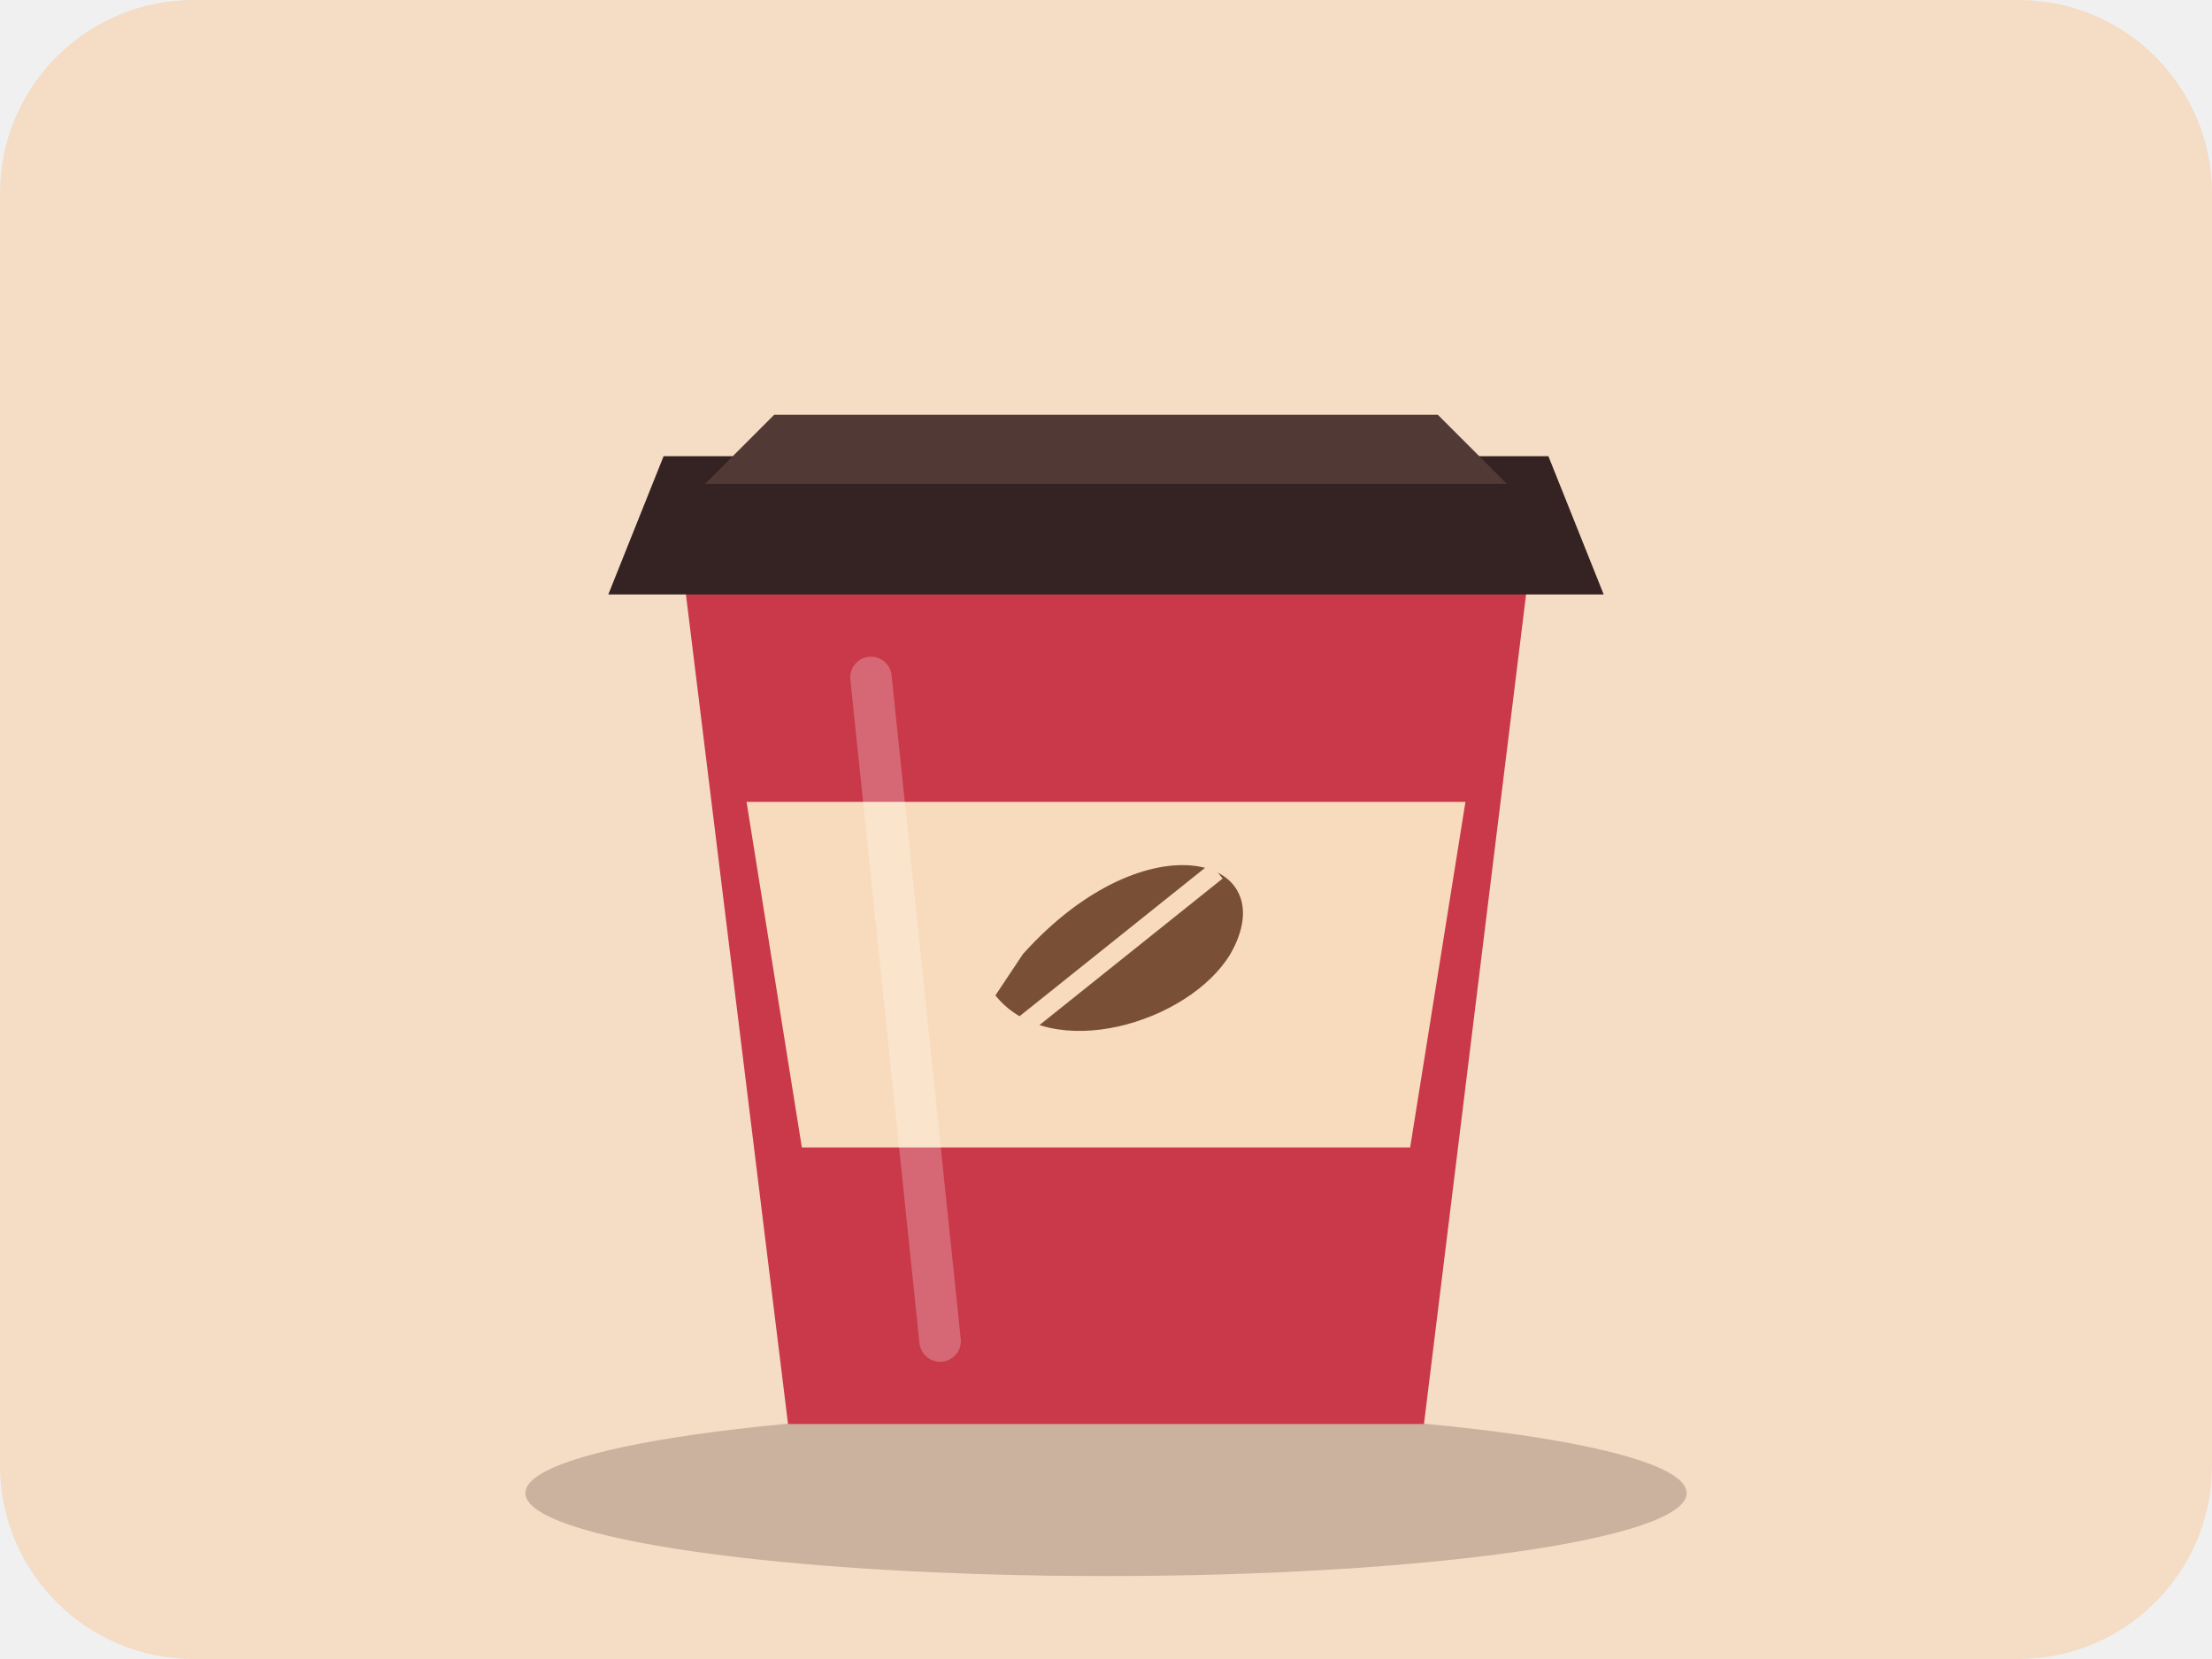
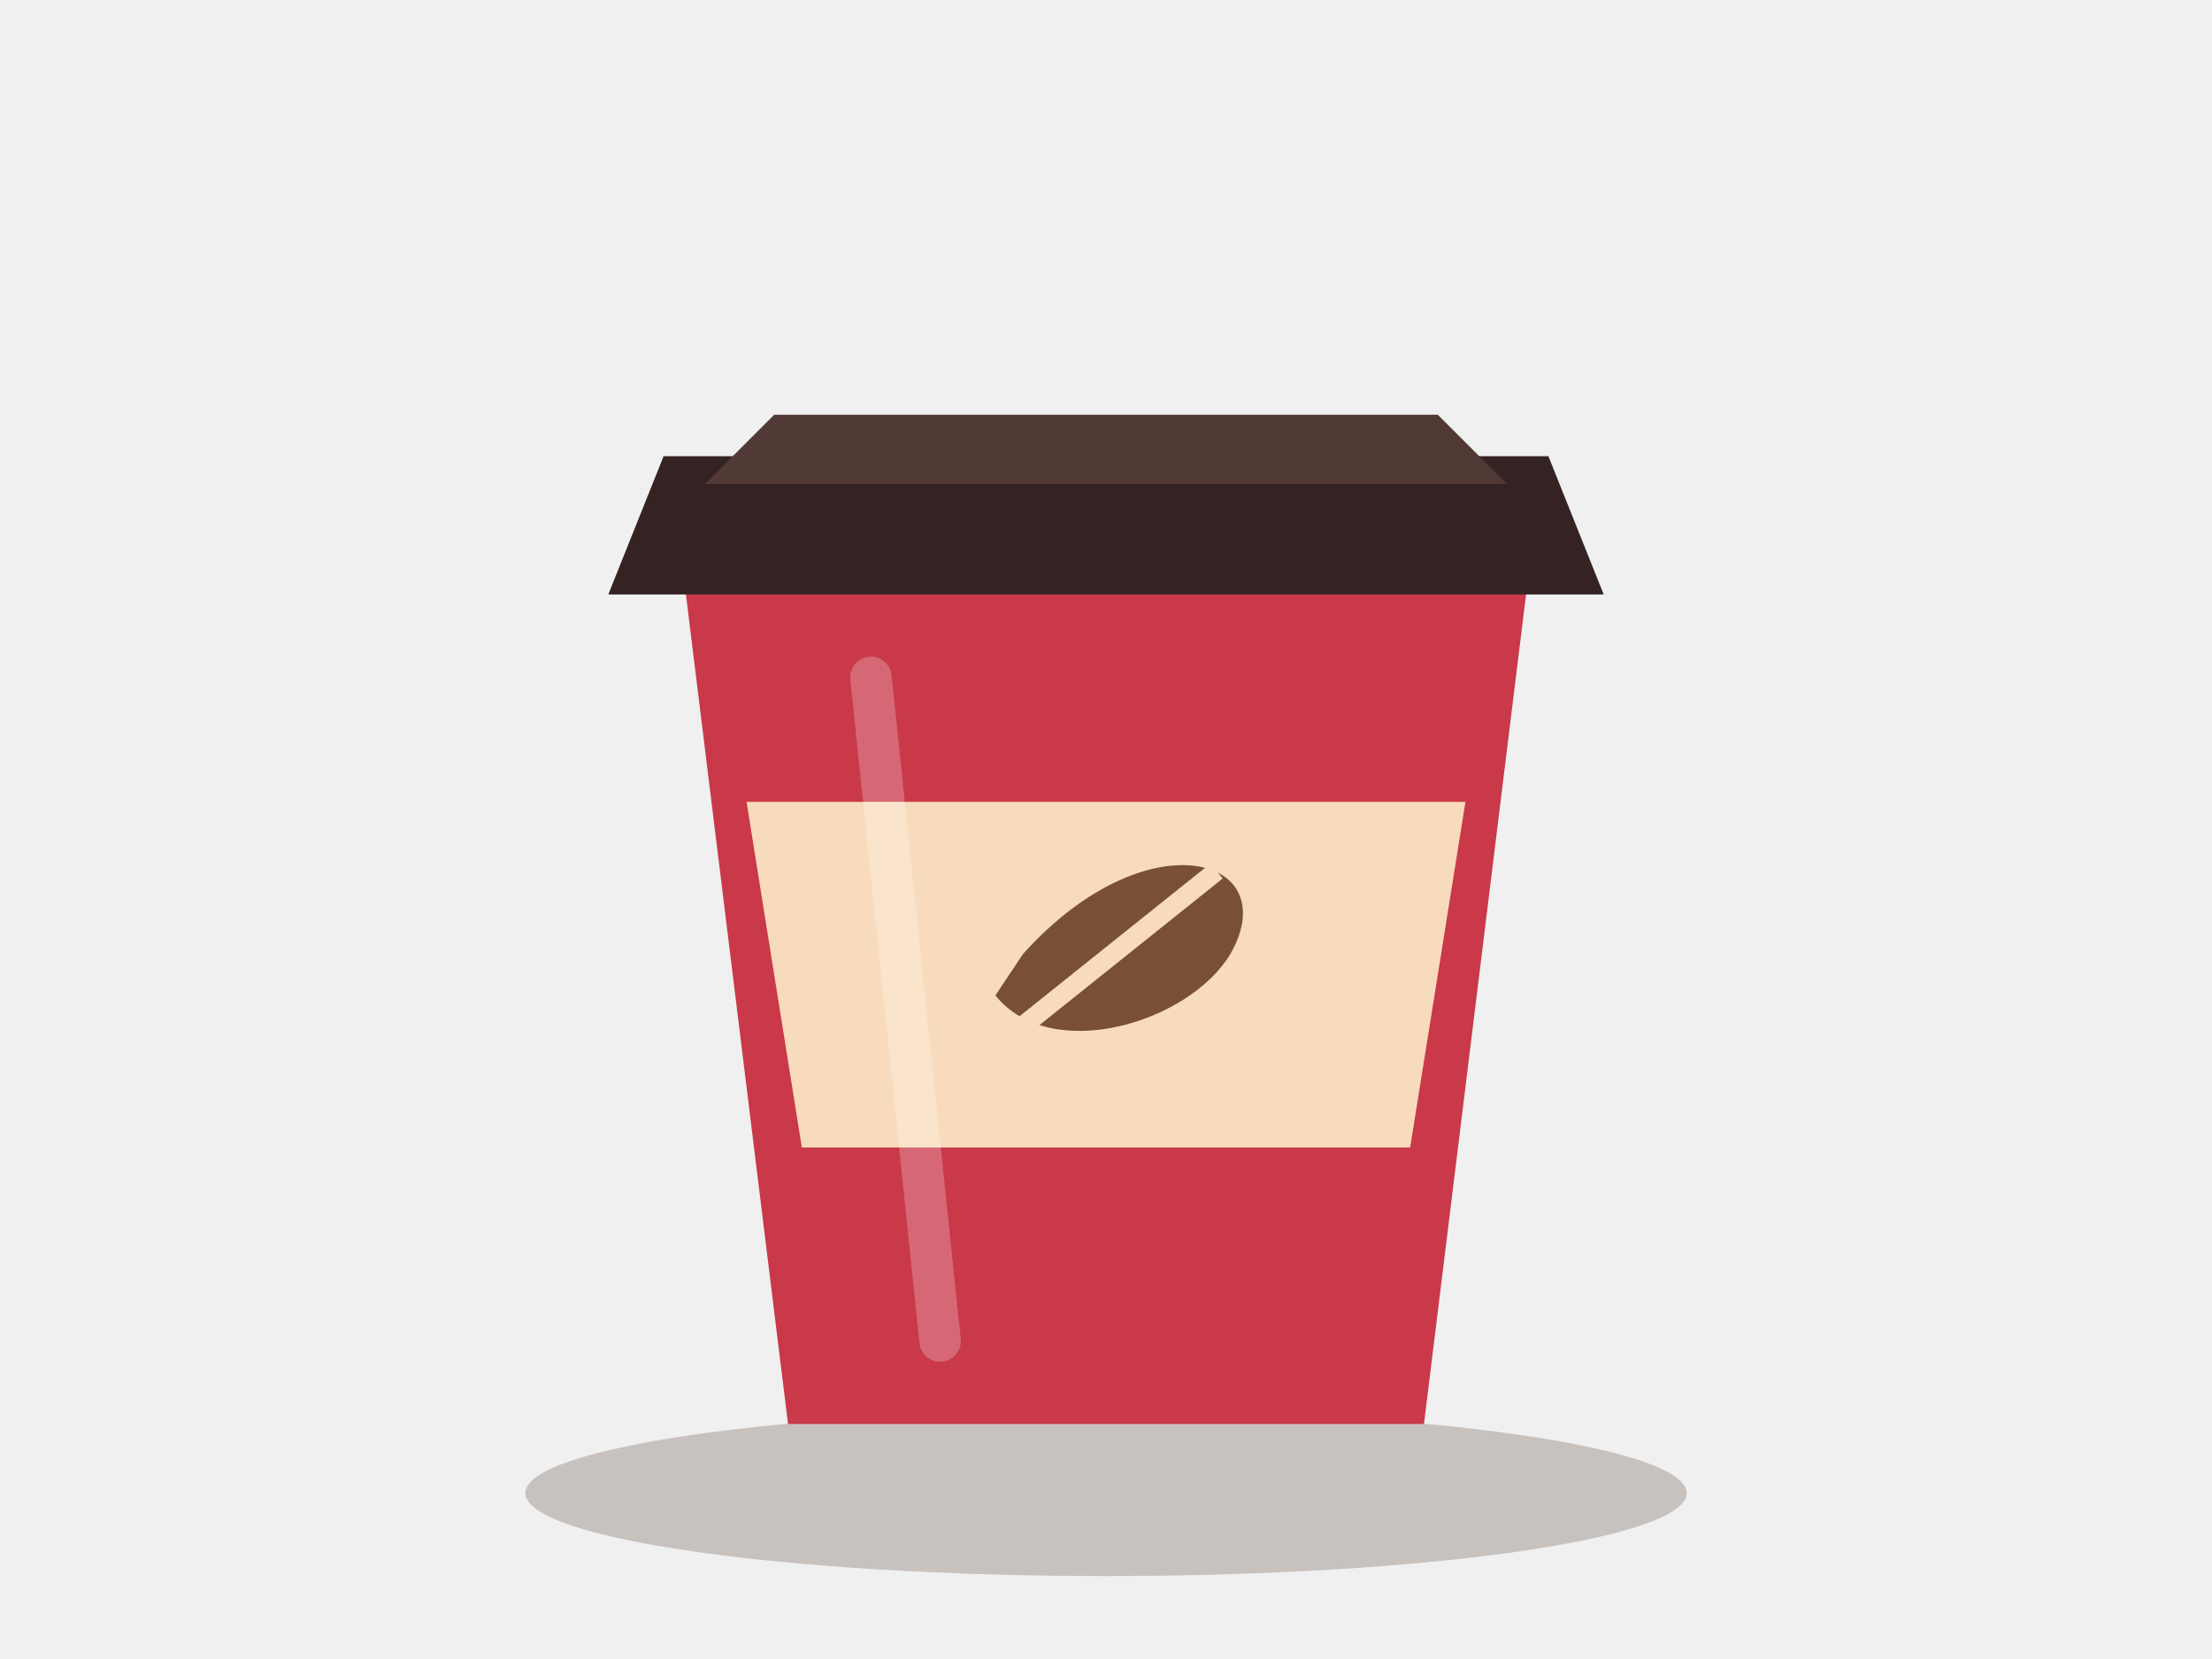
<svg xmlns="http://www.w3.org/2000/svg" width="160" height="120" viewBox="0 0 160 120">
-   <rect width="160" height="120" rx="14" fill="#f4dcc5" />
  <ellipse cx="80" cy="108" rx="42" ry="6" fill="#462d22" opacity=".24" />
  <path d="M49 38h62l-8 65H57z" fill="#c93949" />
  <path d="M54 58h52l-4 25H58z" fill="#f8dbbc" />
  <path d="M48 33h64l4 10H44z" fill="#342322" />
  <path d="M56 30h48l5 5H51z" fill="#513936" />
  <path d="M63 49l5 48" stroke="#fff" stroke-opacity=".24" stroke-width="3" stroke-linecap="round" />
  <path d="M74 69c9-10 19-7 15 0-3 5-13 8-17 3z" fill="#795035" />
  <path d="m73 75 15-12" stroke="#f8dbbc" stroke-width="1.4" />
</svg>
